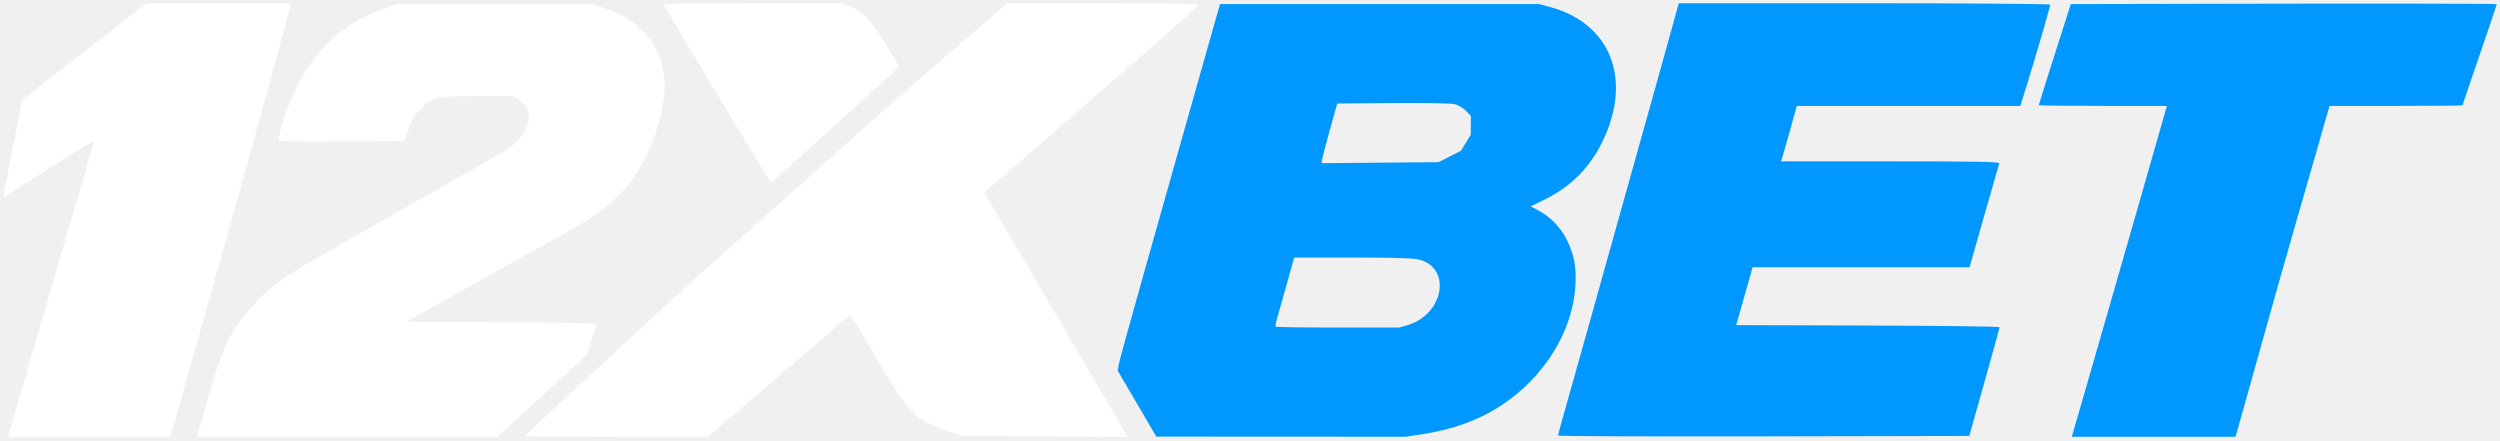
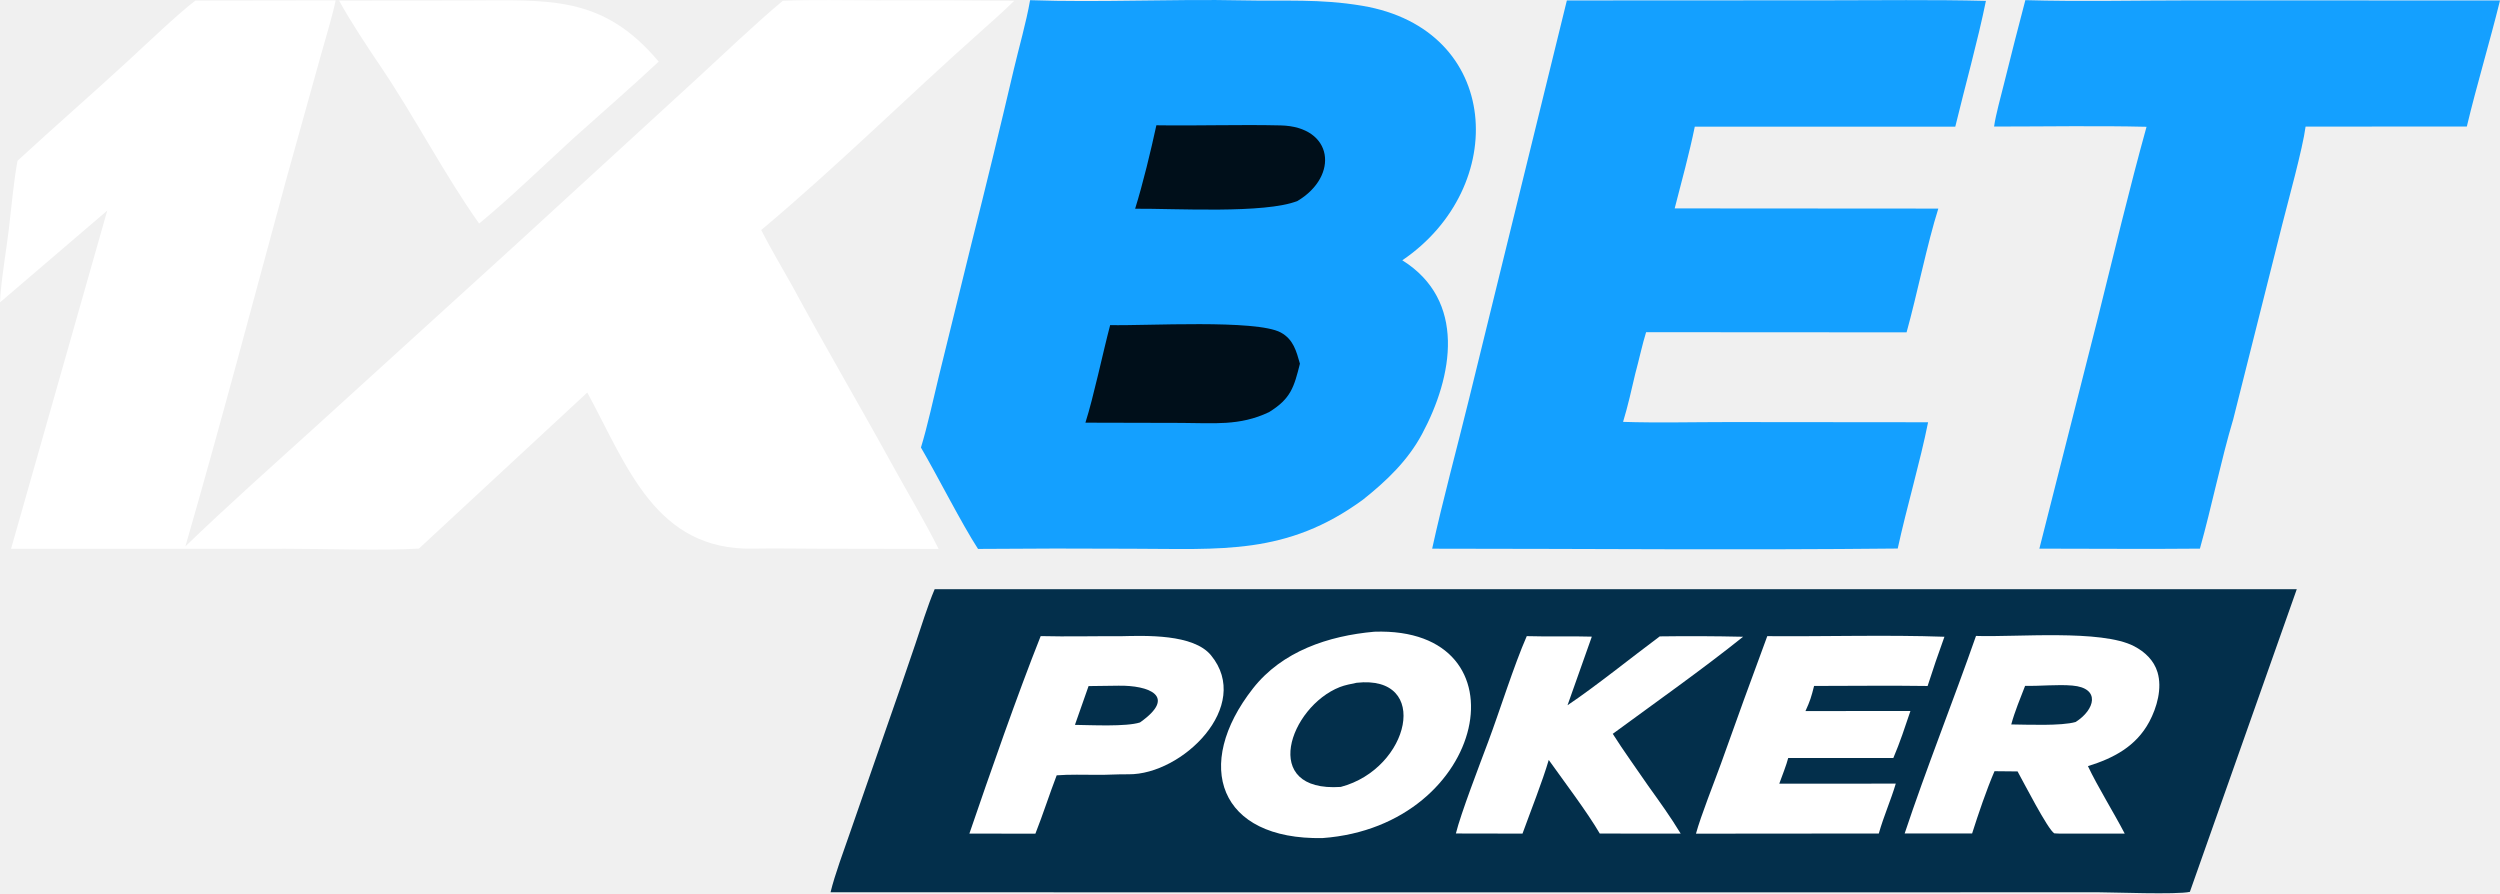
- <svg xmlns="http://www.w3.org/2000/svg" viewBox="0 0 568.15 100" role="img" aria-label="12xBet">
-   <path fill="#FFFFFF" d="M2.01 98.61C2.12 98.25 5.12 87.96 8.67 75.74C12.22 63.52 15.72 51.52 16.44 49.07C17.16 46.63 18.57 41.85 19.57 38.44C20.57 35.04 21.32 32.18 21.23 32.09C21.14 32.00 17.12 34.46 12.29 37.55C7.47 40.64 2.90 43.54 2.15 44.01L0.78 44.85L1.01 43.44C1.14 42.67 2.09 37.68 3.13 32.36L5.02 22.68L10.93 18.12C14.19 15.62 18.77 12.07 21.11 10.23C23.45 8.40 27.15 5.51 29.33 3.82L33.29 0.74L49.61 0.74L65.93 0.74L65.93 1.29C65.93 2.12 58.53 29.08 50.07 59.07C48.46 64.78 45.25 76.15 42.94 84.35L38.73 99.26L20.27 99.26L1.80 99.26L2.01 98.61ZM44.92 98.77C45.03 98.50 46.05 94.88 47.21 90.73C50.45 79.05 52.70 74.43 57.71 69.17C63.11 63.52 62.52 63.89 98.89 43.35C106.94 38.81 114.42 34.49 115.53 33.75C120.63 30.34 121.78 24.63 117.78 22.53L116.49 21.85L108.57 21.85C99.14 21.85 98.31 22.03 95.74 24.62C94.28 26.08 93.67 27.08 92.92 29.26L91.95 32.04L77.64 32.13C66.32 32.21 63.33 32.13 63.33 31.76C63.33 30.19 65.52 23.65 67.21 20.19C71.60 11.15 77.99 5.29 86.95 2.08L90.19 0.93L112.41 0.93L134.63 0.93L137.62 1.94C147.78 5.38 152.61 13.66 150.59 24.13C148.55 34.64 143.87 42.51 136.30 48.13C133.82 49.97 133.14 50.37 113.33 61.39C106.92 64.96 99.58 69.06 97.04 70.51L92.41 73.15L114.02 73.24C131.14 73.32 135.60 73.44 135.45 73.80C135.36 74.06 134.88 75.66 134.40 77.35L133.52 80.44L127.22 86.25C123.76 89.45 119.15 93.68 116.98 95.66L113.03 99.26L78.88 99.26L44.74 99.26L44.92 98.77ZM119.26 99.12C119.26 99.00 132.83 86.40 149.44 71.09C153.31 67.52 161.81 59.86 168.33 54.07C174.85 48.28 183.58 40.49 187.73 36.76C197.38 28.08 210.58 16.49 220.85 7.67L228.92 0.74L250.75 0.74C262.77 0.74 272.58 0.87 272.57 1.02C272.54 1.29 261.37 11.10 242.81 27.16C237.90 31.41 231.59 36.88 228.78 39.32L223.67 43.75L224.40 44.93C224.79 45.58 226.83 49.03 228.92 52.59C231.00 56.16 233.50 60.41 234.45 62.04C235.41 63.67 239.91 71.33 244.44 79.07C248.98 86.81 253.50 94.53 254.50 96.23L256.31 99.31L237.51 99.17L218.70 99.03L215.93 98.19C214.40 97.73 212.15 96.83 210.93 96.18C207.11 94.17 205.48 92.15 199.62 82.13C196.67 77.10 194.01 72.65 193.70 72.26L193.15 71.55L182.59 80.64C176.79 85.63 169.51 91.87 166.42 94.49L160.79 99.26L140.03 99.26C128.60 99.26 119.26 99.20 119.26 99.12ZM174.33 40.11C170.95 34.75 150.74 1.16 150.74 0.90C150.74 0.81 159.82 0.74 170.92 0.74L191.10 0.74L192.95 1.44C196.02 2.61 197.51 4.12 201.09 9.69C202.93 12.56 204.34 15.05 204.23 15.24C204.03 15.55 183.49 34.21 177.87 39.19L175.22 41.53L174.33 40.11Z" />
-   <path fill="#0098FE" d="M258.40 91.74L254.02 84.26L254.22 82.96C254.33 82.25 256.99 72.58 260.13 61.48C263.27 50.38 267.63 34.96 269.81 27.22C271.99 19.48 274.56 10.40 275.52 7.04L277.26 0.93L313.54 0.93L349.81 0.93L352.22 1.58C366.02 5.30 371.02 17.96 364.24 32.04C361.35 38.04 357.02 42.40 351.06 45.33L347.86 46.90L349.53 47.78C352.38 49.29 354.69 51.67 356.11 54.57C357.76 57.94 358.29 60.79 358.02 65.00C357.38 75.36 350.92 85.75 341.15 92.15C336.02 95.51 330.24 97.60 322.96 98.72L319.44 99.25L291.11 99.24L262.78 99.22L258.40 91.74ZM354.07 98.98C354.07 98.83 355.00 95.45 356.13 91.48C358.01 84.87 362.86 67.57 370.93 38.70C372.64 32.59 375.23 23.34 376.69 18.15C378.15 12.95 379.75 7.20 380.24 5.37C380.73 3.54 381.22 1.75 381.33 1.39L381.53 0.74L423.73 0.74C446.94 0.74 465.93 0.88 465.93 1.05C465.93 1.50 462.45 13.49 460.67 19.17L459.13 24.07L433.73 24.08L408.33 24.08L406.73 29.87C405.84 33.06 405.03 35.90 404.93 36.17L404.74 36.67L429.63 36.67C449.39 36.67 454.49 36.76 454.35 37.13C454.26 37.38 452.70 42.80 450.89 49.17L447.59 60.74L422.94 60.74L398.29 60.74L396.43 67.31L394.56 73.89L424.50 73.98C440.97 74.04 454.44 74.20 454.43 74.35C454.43 74.51 452.87 80.13 450.98 86.85L447.54 99.07L400.81 99.17C375.10 99.22 354.07 99.14 354.07 98.98ZM474.35 87.13C476.28 80.46 481.15 63.54 485.16 49.54L492.45 24.07L477.89 24.07C469.88 24.07 463.33 23.99 463.33 23.90C463.33 23.75 466.74 13.00 469.96 2.96L470.62 0.93L519.01 0.83C545.63 0.78 567.41 0.84 567.41 0.96C567.41 1.08 565.66 6.27 563.52 12.49C561.38 18.70 559.63 23.85 559.63 23.93C559.63 24.01 552.83 24.07 544.51 24.07L529.40 24.07L526.51 34.17C524.92 39.72 522.49 48.18 521.10 52.96C519.72 57.75 516.81 68.00 514.65 75.74C512.48 83.48 510.11 91.94 509.38 94.54L508.05 99.26L489.44 99.26L470.83 99.26L474.35 87.13ZM319.87 73.89C328.28 71.40 329.97 60.59 322.21 58.92C321.06 58.67 315.27 58.52 307.23 58.52L294.13 58.52L293.56 60.46C293.26 61.53 292.50 64.24 291.89 66.48C291.28 68.72 290.54 71.34 290.25 72.30C289.95 73.25 289.81 74.13 289.92 74.24C290.03 74.35 296.40 74.44 304.07 74.44L318.01 74.44L319.87 73.89ZM329.47 35.56L332.01 34.26L333.13 32.44L334.26 30.61L334.26 28.48L334.26 26.34L333.17 25.20C332.56 24.58 331.46 23.90 330.70 23.69C329.88 23.47 324.23 23.36 316.61 23.42L303.90 23.52L302.14 29.81C301.18 33.28 300.39 36.33 300.38 36.60L300.37 37.08L313.65 36.97L326.93 36.85L329.47 35.56Z" />
+ <svg xmlns="http://www.w3.org/2000/svg" role="img" aria-label="12xBet Poker" width="263" height="94" viewBox="0 0 263 94" fill="none">
+   <path d="M98.327 61.983L241.622 61.981L230.374 93.824C229.027 94.129 222.231 93.869 220.571 93.864L196.334 93.874L87.373 93.869C87.818 92.021 88.809 89.374 89.451 87.511L93.174 76.797C94.227 73.805 95.261 70.808 96.278 67.804C96.89 65.995 97.59 63.713 98.327 61.983Z" fill="#032F4B" />
+   <path d="M144.583 66.456C160.875 65.91 156.519 86.891 139.133 88.165C128.189 88.371 125.486 80.49 131.815 72.42C134.882 68.511 139.743 66.888 144.583 66.456Z" fill="white" />
+   <path d="M142.717 71.828C150.572 70.954 148.328 80.864 141.049 82.784C132.488 83.362 135.673 74.356 140.949 72.28C141.483 72.07 142.147 71.946 142.717 71.828Z" fill="#032F4B" />
+   <path d="M207.876 66.9C212.057 67.051 221.076 66.186 224.509 67.981C225.641 68.573 226.596 69.469 226.971 70.722C227.475 72.408 226.915 74.416 226.105 75.93C224.712 78.527 222.337 79.766 219.651 80.597C220.68 82.774 222.339 85.425 223.522 87.697L216.704 87.697L216.116 87.669C215.461 87.33 212.835 82.206 212.249 81.154L209.822 81.13C208.964 83.128 208.128 85.609 207.466 87.682L200.369 87.684C202.62 80.919 205.485 73.733 207.876 66.9Z" fill="white" />
+   <path d="M213.041 72.151C214.65 72.187 216.435 71.988 217.997 72.12C221.025 72.374 220.39 74.672 218.353 75.955C216.836 76.388 213.276 76.228 211.584 76.211C211.941 74.883 212.539 73.447 213.041 72.151Z" fill="#032F4B" />
+   <path d="M109.48 66.918C112.276 66.987 115.082 66.913 117.884 66.93C120.541 66.868 125.536 66.678 127.395 68.934C131.801 74.282 124.362 81.508 118.728 81.455C117.453 81.443 116.53 81.526 115.418 81.511C114.09 81.508 112.462 81.462 111.163 81.564C110.384 83.597 109.727 85.667 108.923 87.704L101.98 87.693C104.16 81.326 107.015 73.111 109.48 66.918Z" fill="white" />
+   <path d="M114.517 72.176C115.568 72.17 116.618 72.157 117.668 72.135C120.833 72.085 123.888 73.217 119.925 76.002C118.482 76.469 114.73 76.276 113.083 76.257L114.517 72.176Z" fill="#032F4B" />
+   <path d="M185.917 66.923C191.994 66.975 198.542 66.772 204.554 66.987C203.931 68.702 203.341 70.429 202.785 72.166C198.852 72.107 194.783 72.161 190.84 72.162C190.551 73.318 190.429 73.722 189.935 74.804L200.978 74.795C200.406 76.491 199.883 78.092 199.179 79.742L188.119 79.744C187.949 80.434 187.441 81.727 187.179 82.443L199.435 82.437C198.928 84.157 198.188 85.795 197.649 87.685L178.416 87.702C178.935 85.801 180.331 82.312 181.035 80.365C182.632 75.873 184.259 71.393 185.917 66.923Z" fill="white" />
+   <path d="M160.615 66.921C162.866 66.992 165.166 66.904 167.46 66.975L164.903 74.19C167.778 72.27 171.713 69.101 174.605 66.948C177.528 66.907 180.449 66.92 183.371 66.987C179.215 70.329 174.009 74.004 169.662 77.199C170.754 78.93 172.226 80.961 173.4 82.68C174.605 84.365 175.736 85.922 176.808 87.695L168.296 87.69C167.003 85.463 164.482 82.13 162.928 79.947C162.285 82.16 160.969 85.472 160.167 87.696L153.159 87.683C153.658 85.627 155.7 80.332 156.551 78.051C157.792 74.731 159.252 70.033 160.615 66.921Z" fill="white" />
+   <path d="M82.347 0.087C85.421 -0.056 89.087 0.04 92.231 0.039C97.053 0.014 101.875 0.03 106.696 0.085C105.572 1.186 104.305 2.315 103.125 3.363C95.435 10.194 87.956 17.606 80.079 24.198C80.987 26.009 82.334 28.264 83.343 30.072C86.731 36.343 90.382 42.555 93.819 48.804C95.445 51.761 97.233 54.74 98.743 57.748L86.196 57.725C83.909 57.725 81.516 57.67 79.237 57.716C68.953 57.922 65.996 49.049 61.782 41.293L44.072 57.711C40.324 57.941 34.069 57.728 30.087 57.73L1.162 57.737L11.283 22.152L0 31.81C0.089 29.629 0.652 26.413 0.922 24.169C1.196 21.89 1.437 19.092 1.842 16.914C5.664 13.389 9.65 9.923 13.49 6.388C15.25 4.769 18.75 1.425 20.553 0.062L35.312 0.039C34.967 1.714 34.191 4.227 33.724 5.922L30.166 18.685C26.685 31.501 23.187 44.725 19.506 57.473C23.897 53.236 28.652 49.011 33.174 44.911L54.009 25.966L72.884 8.667C75.814 5.99 79.353 2.578 82.347 0.087Z" fill="white" />
+   <path d="M108.366 0.019C115.737 0.279 123.357 -0.123 130.75 0.041C135.212 0.14 138.828 -0.148 143.313 0.608C158.027 3.089 158.82 19.715 147.523 27.382C154.282 31.616 152.862 39.58 149.597 45.665C148.093 48.467 145.869 50.584 143.403 52.55C135.366 58.448 128.406 57.737 119.092 57.727C113.691 57.693 108.29 57.7 102.889 57.747C101.172 55.104 98.626 50.066 96.884 47.08C97.562 44.885 98.213 41.854 98.769 39.58L102.236 25.472C103.75 19.459 105.215 13.434 106.629 7.396C107.178 5.048 107.965 2.344 108.366 0.019Z" fill="#14A0FF" />
+   <path d="M116.789 34.2C120.479 34.295 132.186 33.577 134.752 34.987C136.061 35.707 136.372 36.928 136.752 38.259C136.131 40.736 135.794 41.948 133.501 43.356C130.405 44.837 127.63 44.495 124.296 44.49L114.186 44.465C115.051 41.755 116.015 37.128 116.789 34.2Z" fill="#000F1A" />
+   <path d="M121.651 13.179C126.001 13.247 130.378 13.09 134.732 13.193C140.288 13.325 140.896 18.519 136.496 21.141C133.071 22.505 123.602 21.925 119.416 21.959C120.235 19.325 121.062 15.895 121.651 13.179Z" fill="#000F1A" />
+   <path d="M164.834 0.048L192.11 0.034C197.651 0.034 203.4 -0.048 208.919 0.093C208.071 4.264 206.717 9.097 205.697 13.322L178.292 13.326C177.734 16.067 176.882 19.191 176.177 21.924L203.912 21.943C202.747 25.606 201.672 31.009 200.572 34.963L173.17 34.946C172.774 36.209 172.402 37.962 172.029 39.317C171.634 40.996 171.252 42.736 170.747 44.381C174.255 44.498 178.266 44.402 181.836 44.402L202.835 44.421C201.994 48.63 200.585 53.361 199.64 57.706C183.412 57.879 166.912 57.725 150.663 57.722C151.755 52.722 153.294 47.066 154.525 42.044L164.834 0.048Z" fill="#14A0FF" />
+   <path d="M213.066 0.016C218.661 0.181 224.833 0.041 230.48 0.041L263 0.049C261.915 4.462 260.566 8.886 259.51 13.312L242.548 13.317C242.255 15.597 240.683 21.265 240.096 23.6L234.937 44.103C233.666 48.347 232.663 53.331 231.43 57.717C225.835 57.773 220.145 57.718 214.541 57.718L220.688 33.479C222.332 26.882 224.003 19.87 225.816 13.339C220.621 13.211 215.005 13.316 209.777 13.314C209.944 12.095 210.525 10.005 210.835 8.756C211.556 5.837 212.3 2.924 213.066 0.016Z" fill="#14A0FF" />
+   <path d="M35.672 0.063L49.058 0.05C57.615 0.046 63.34 -0.616 69.294 6.481C66.454 9.148 63.254 11.912 60.341 14.531C57.325 17.288 53.494 20.99 50.403 23.516C46.769 18.393 43.651 12.347 40.107 7.09C38.655 4.936 36.912 2.324 35.672 0.063Z" fill="white" />
</svg>
